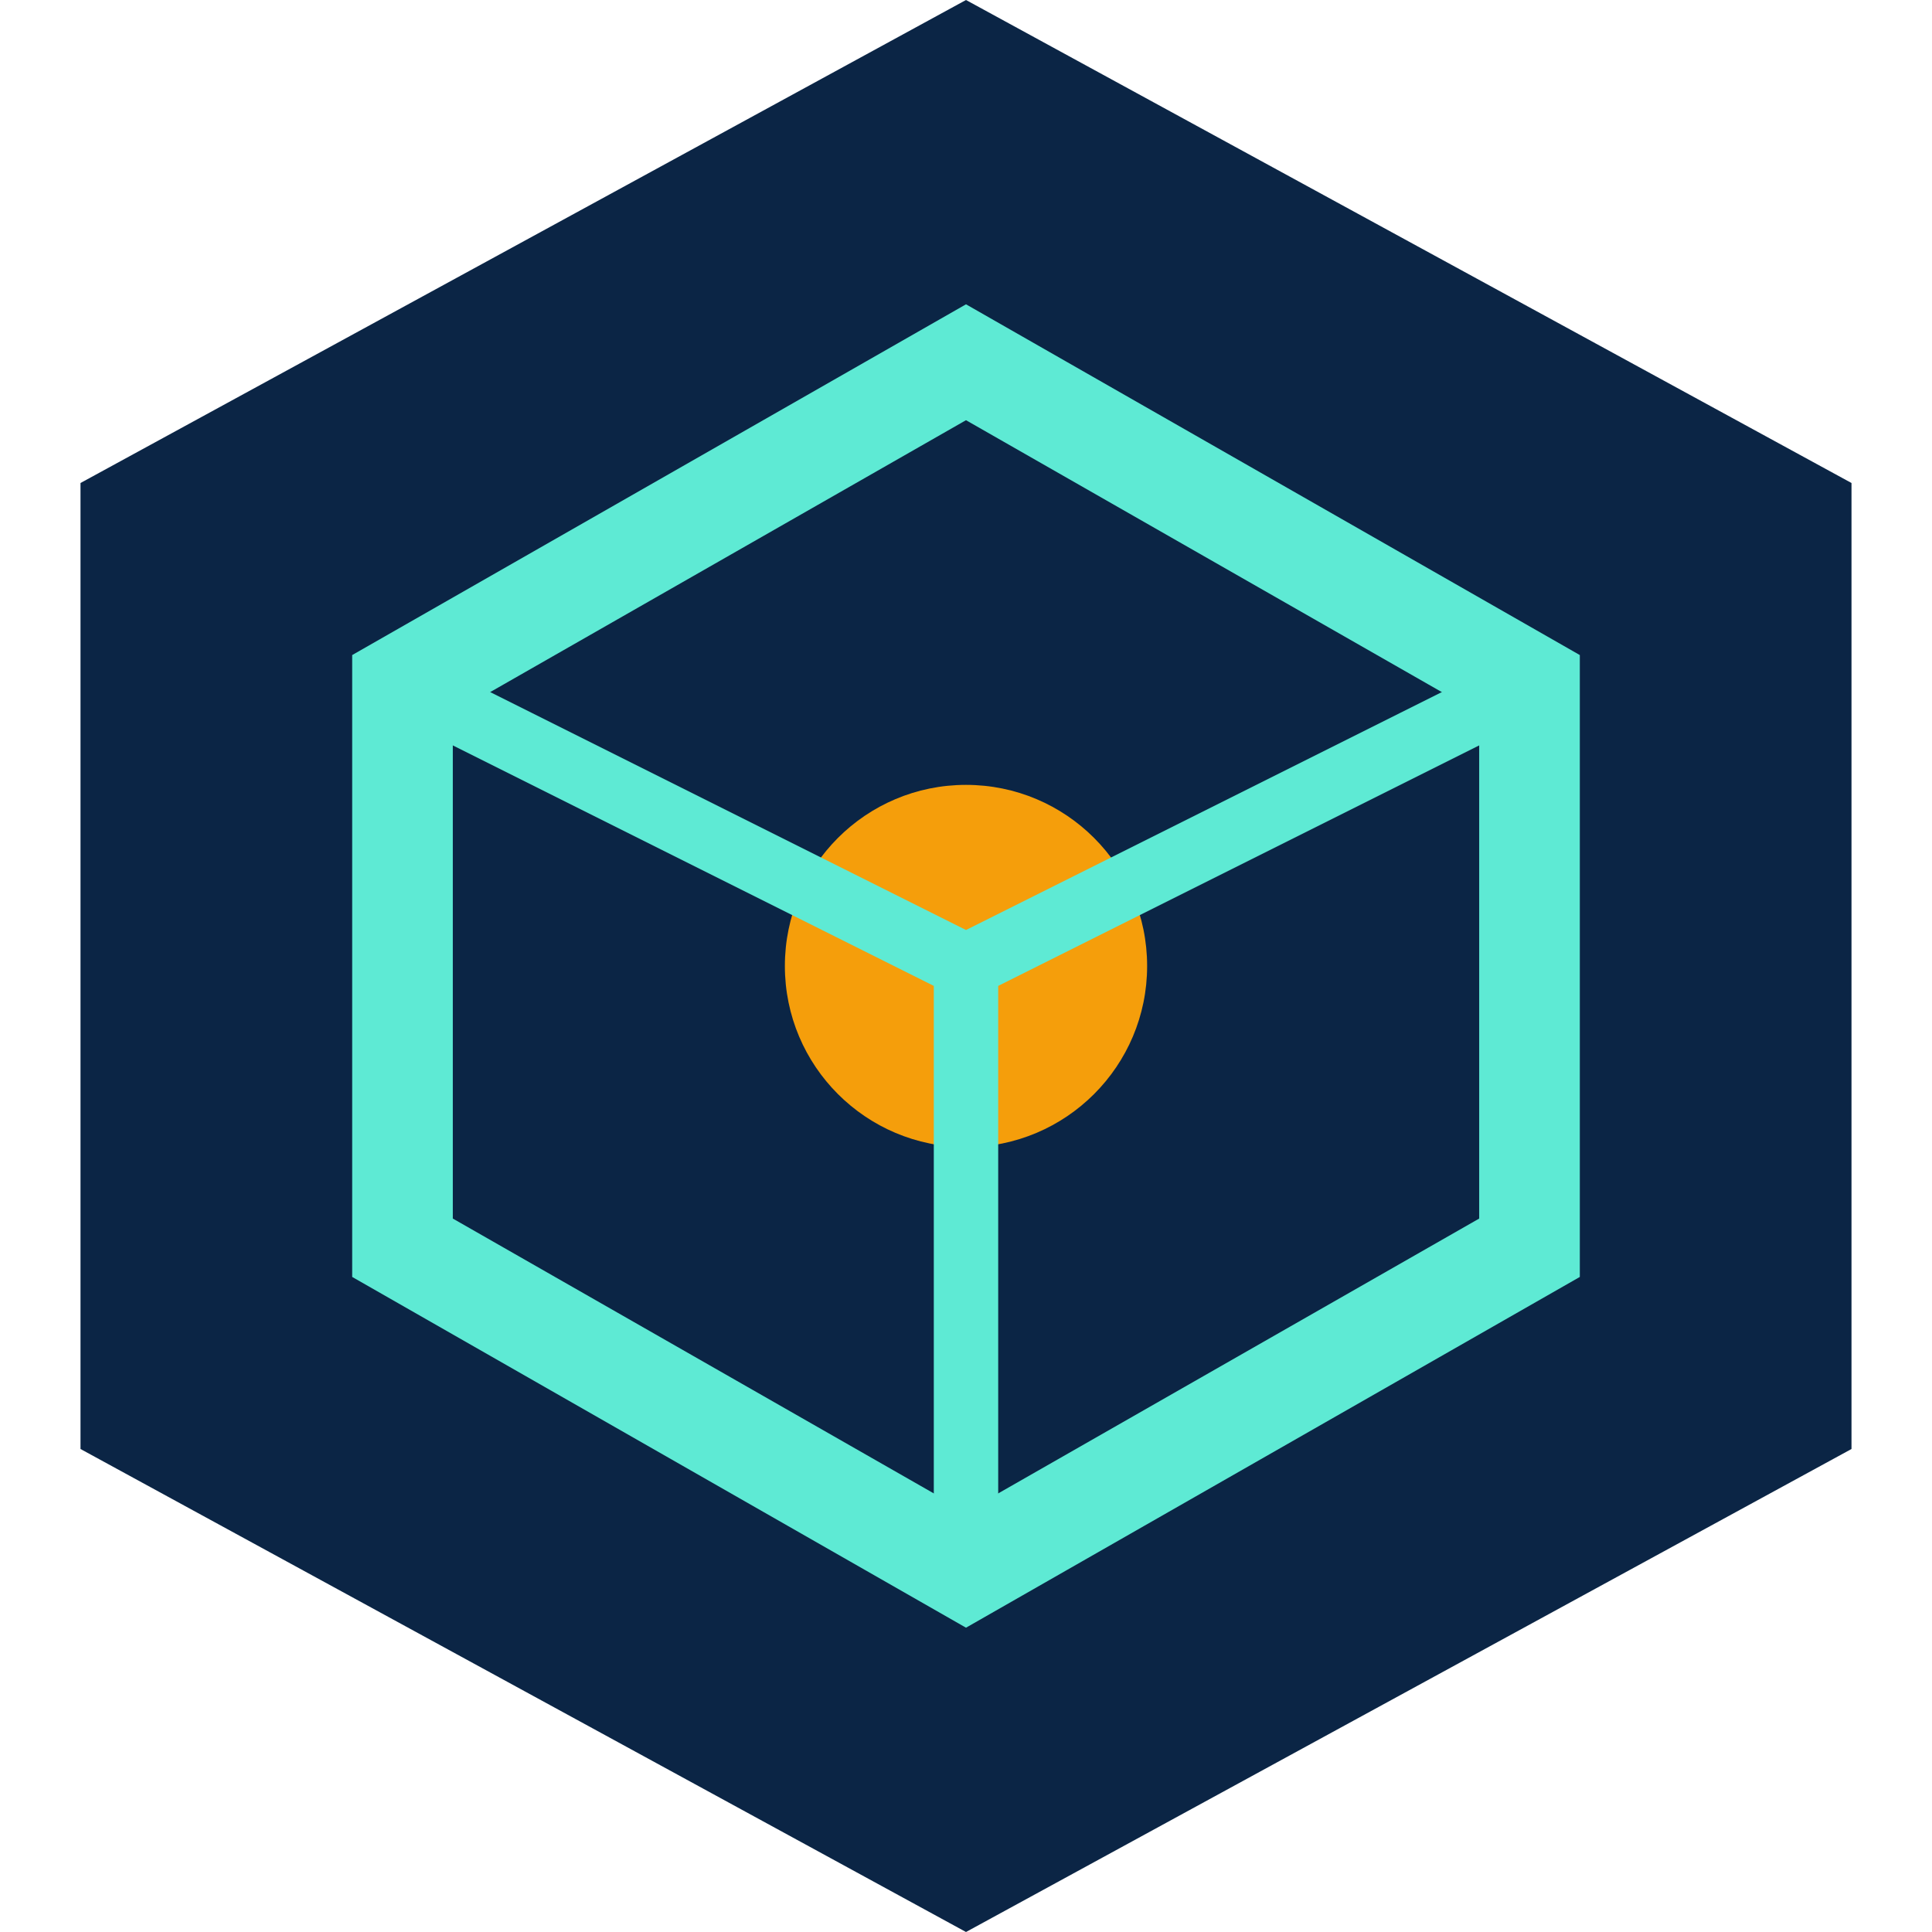
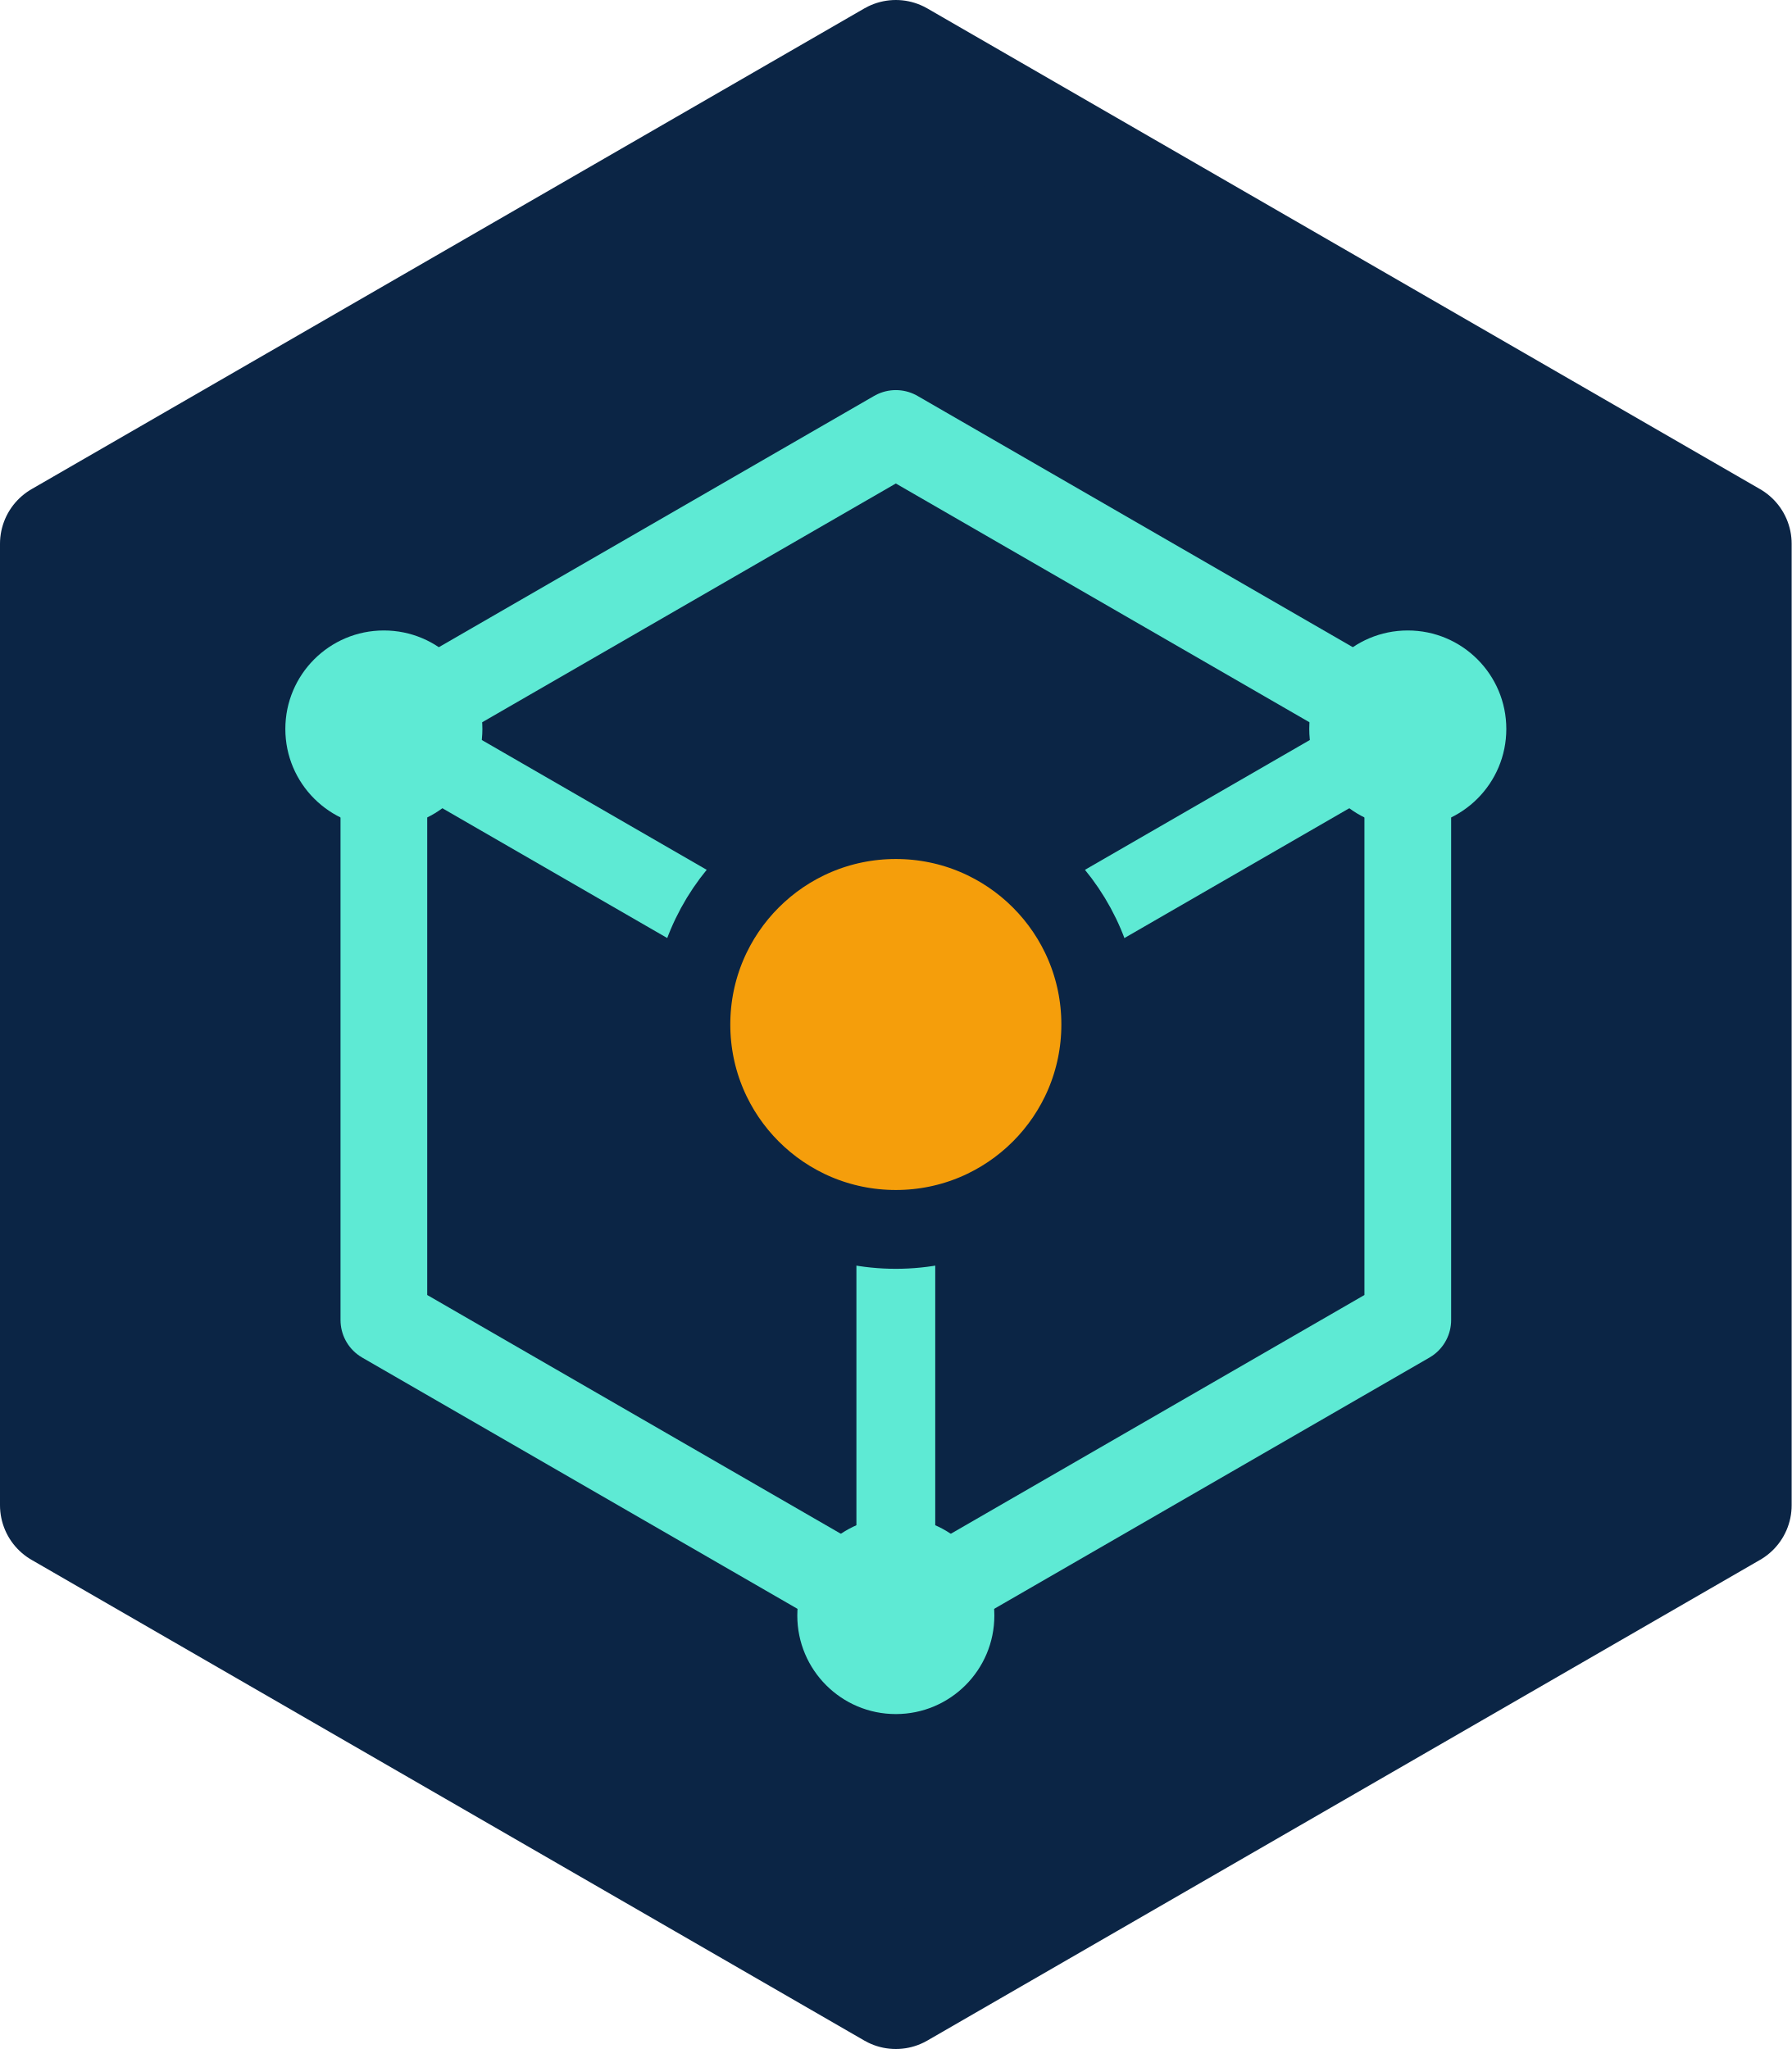
- <svg xmlns="http://www.w3.org/2000/svg" viewBox="0 0 48 48">
-   <path d="M24 0 46 12v24L24 48 2 36V12z" fill="#0B2545" />
-   <path d="M24 9 38 17v14l-14 8-14-8V17z" fill="none" stroke="#5EEAD4" stroke-width="2.5" />
-   <circle cx="24" cy="24" r="4.5" fill="#F59E0B" />
-   <path d="M24 24 38 17M24 24 10 17M24 24v15" stroke="#5EEAD4" stroke-width="1.6" />
+ <svg xmlns="http://www.w3.org/2000/svg" viewBox="0 0 45.46 52" width="45.46" height="52" role="img" aria-label="ADAIG">
+   <g>
+     <path d="M22.73 1.6L43.86 13.8L43.86 38.2L22.73 50.4L1.6 38.2L1.6 13.8Z" fill="#0B2545" stroke="#0B2545" stroke-width="3.2" stroke-linejoin="round" />
+     <path d="M22.73 11L35.72 18.5L35.72 33.5L22.73 41L9.74 33.5L9.74 18.5Z" fill="none" stroke="#5EEAD4" stroke-width="2.2" stroke-linejoin="round" />
+     <path d="M22.73 26L35.72 18.5M22.73 26L9.74 18.5M22.73 26L22.73 41" stroke="#5EEAD4" stroke-width="2" stroke-linecap="round" />
+     <circle cx="35.72" cy="18.5" r="2.5" fill="#5EEAD4" />
+     <circle cx="9.74" cy="18.5" r="2.5" fill="#5EEAD4" />
+     <circle cx="22.73" cy="41" r="2.5" fill="#5EEAD4" />
+     <circle cx="22.73" cy="26" r="5.2" fill="#F59E0B" stroke="#0B2545" stroke-width="2" />
+   </g>
</svg>
